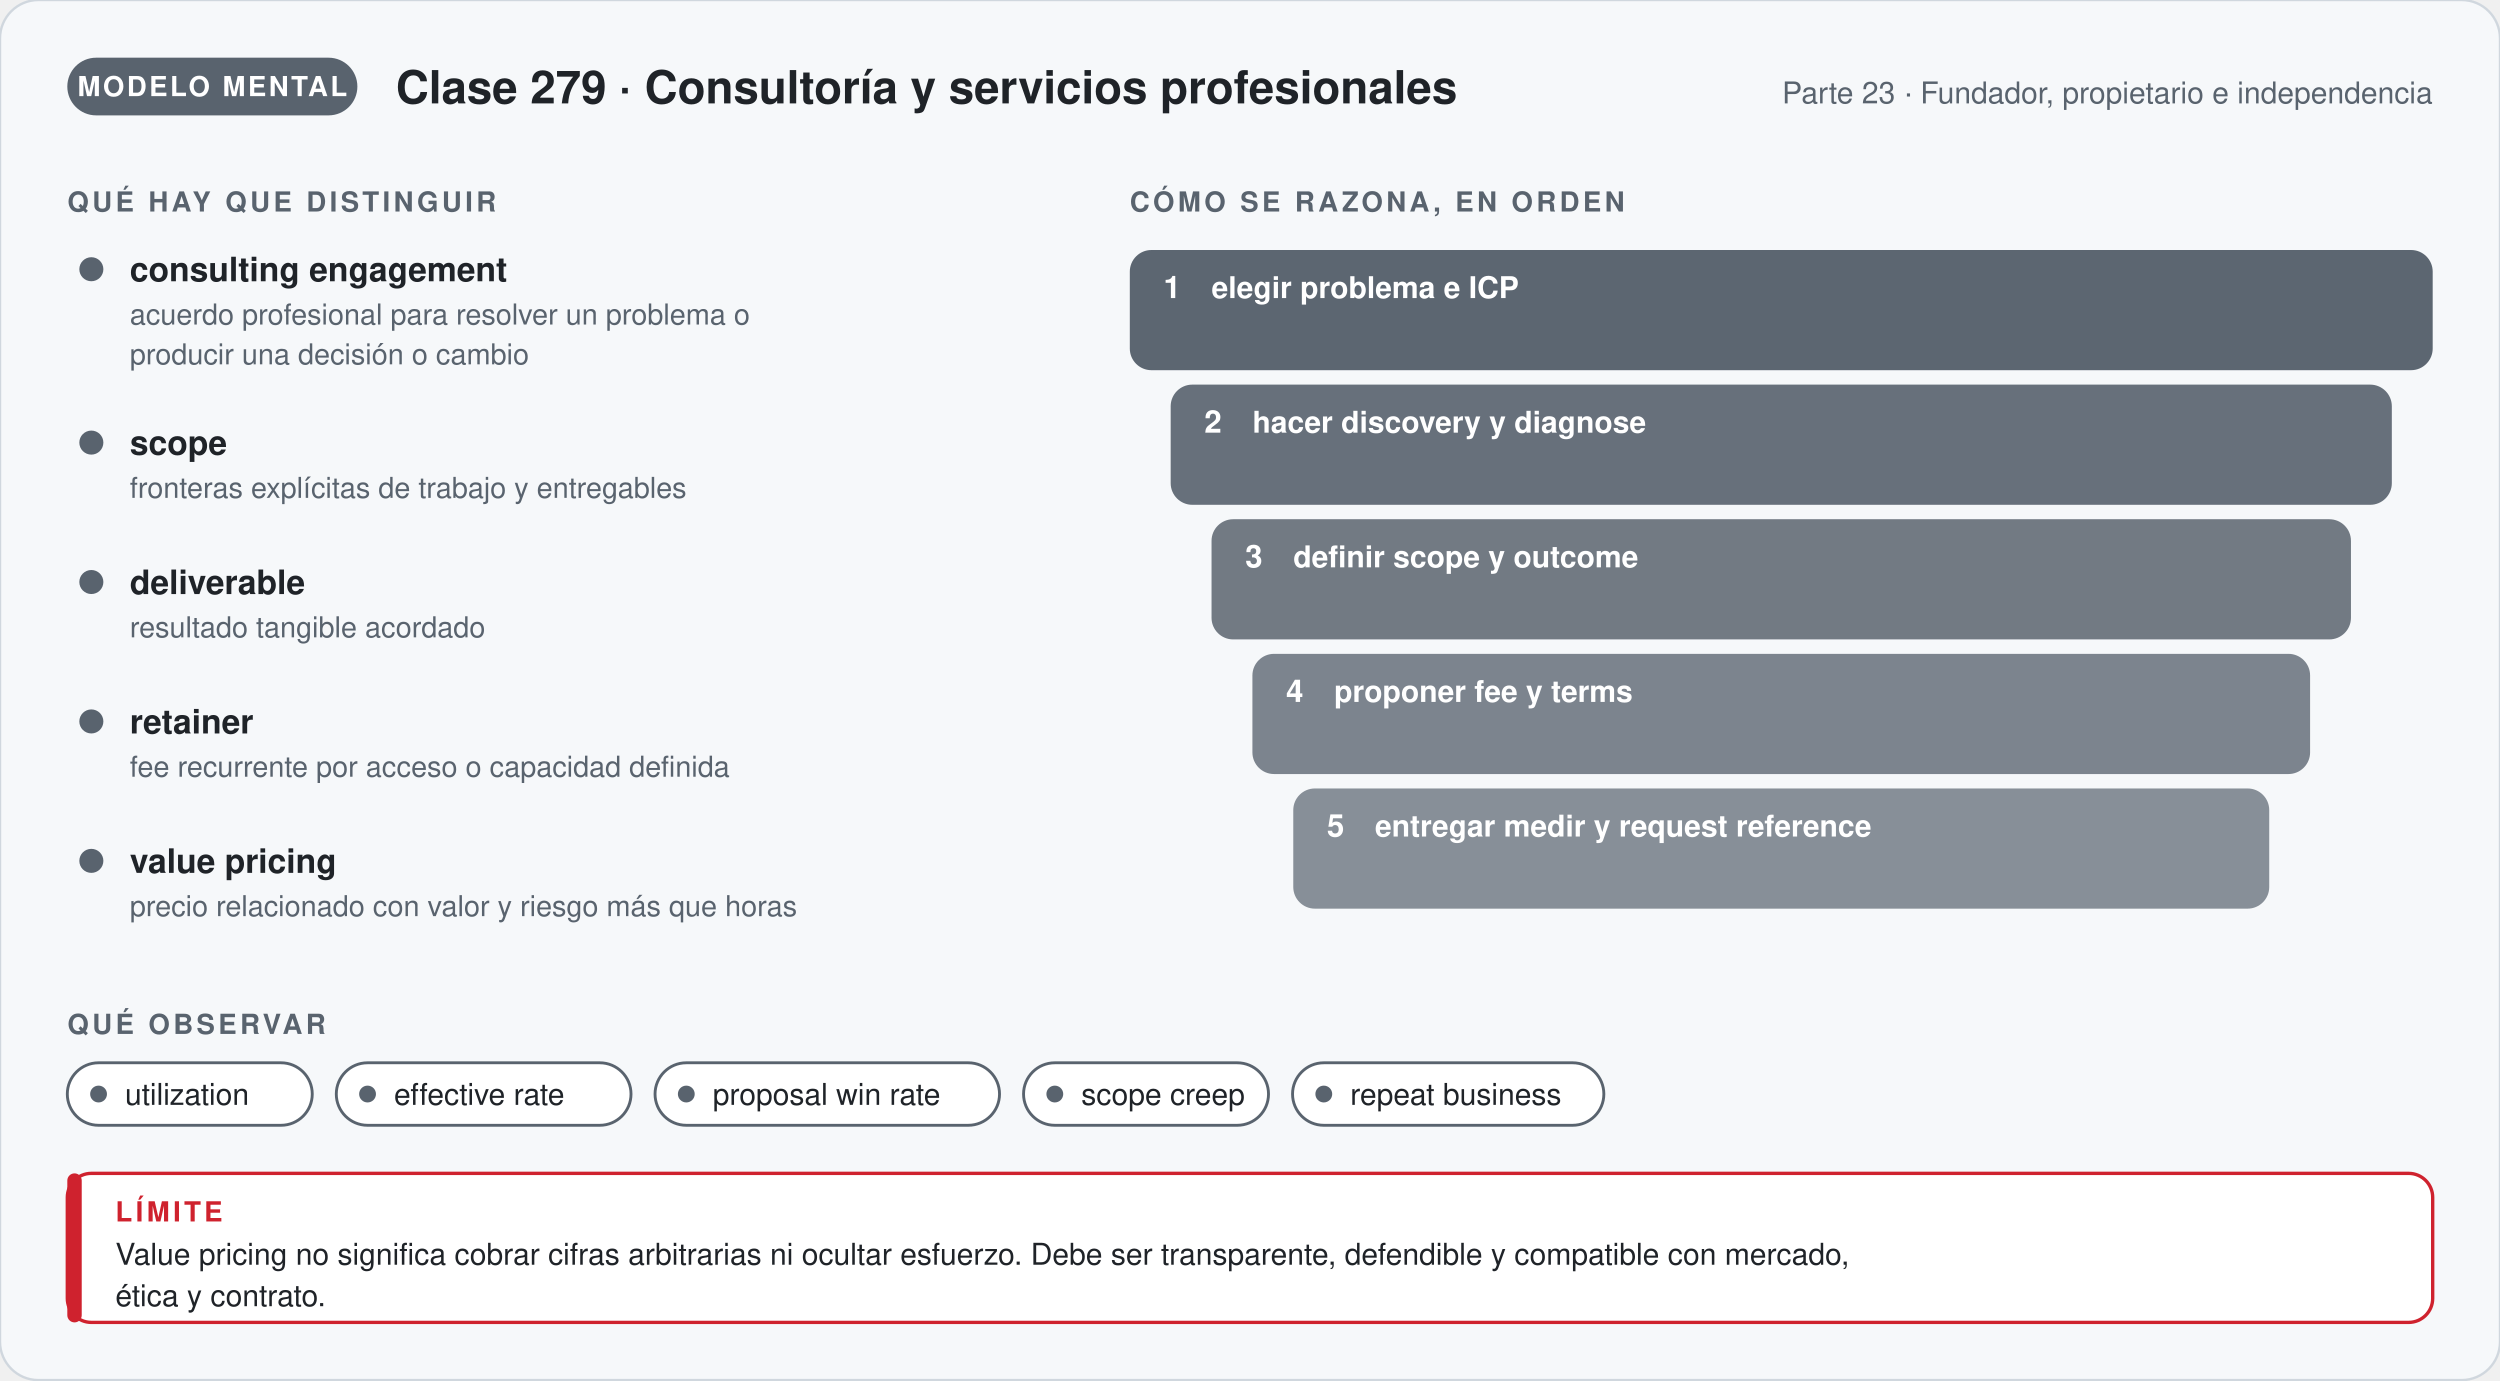
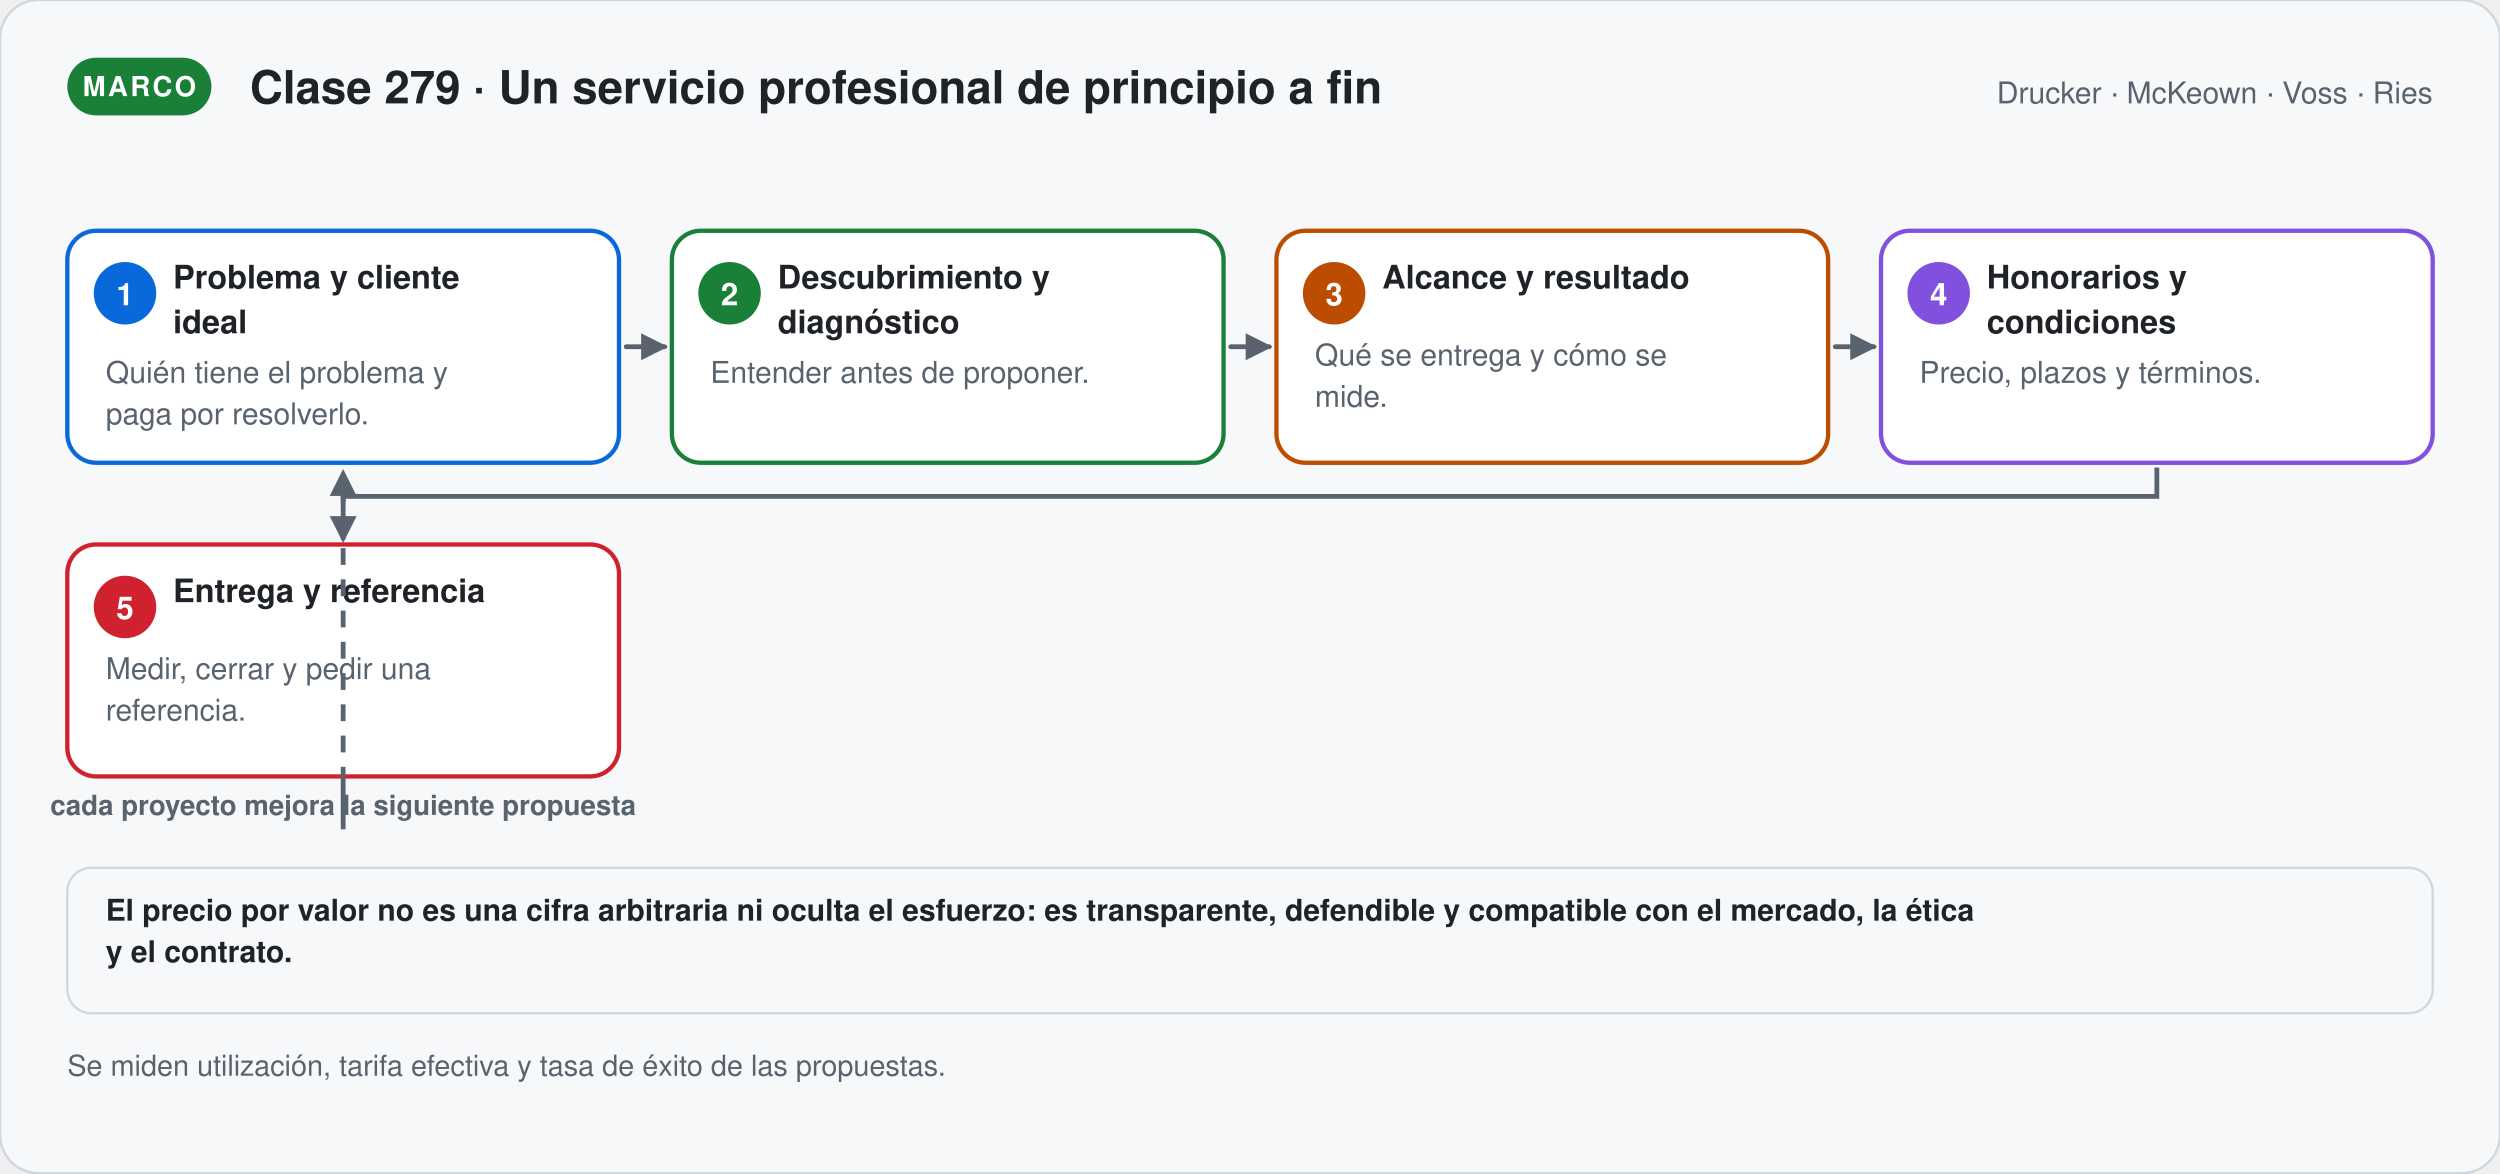
- <svg xmlns="http://www.w3.org/2000/svg" viewBox="0 0 1040 574.12" width="1040" role="img" aria-labelledby="t-g279 d-g279" font-family="'Segoe UI', 'Helvetica Neue', Helvetica, Arial, sans-serif">
+ <svg xmlns="http://www.w3.org/2000/svg" viewBox="0 0 1040 488.06" width="1040" role="img" aria-labelledby="t-s279 d-s279" font-family="'Segoe UI', 'Helvetica Neue', Helvetica, Arial, sans-serif">
  <defs>
-     <marker id="p-g279" viewBox="0 0 10 10" refX="8" refY="5" markerWidth="7" markerHeight="7" orient="auto">
+     <marker id="p-s279" viewBox="0 0 10 10" refX="8" refY="5" markerWidth="7" markerHeight="7" orient="auto">
      <path d="M1,1 L9,5 L1,9 Z" fill="#59636e" />
    </marker>
  </defs>
-   <rect width="1040" height="574.12" rx="16" fill="#f6f8fa" stroke="#d0d7de" />
-   <rect x="28" y="24" width="120.67" height="24" rx="12" fill="#59636e" />
-   <text x="88.335" y="40" font-size="11.5" font-weight="700" fill="#ffffff" text-anchor="middle" letter-spacing="1">MODELO MENTAL</text>
-   <text x="164.67" y="43" font-size="19" font-weight="700" fill="#1f2328" text-anchor="start">Clase 279 · Consultoría y servicios profesionales</text>
-   <text x="1012" y="43" font-size="12.5" font-weight="400" fill="#59636e" text-anchor="end">Parte 23 · Fundador, propietario e independencia</text>
-   <text x="28" y="88" font-size="11.5" font-weight="700" fill="#59636e" text-anchor="start" letter-spacing="1.4">QUÉ HAY QUE DISTINGUIR</text>
-   <circle cx="38" cy="112" r="5" fill="#59636e" />
-   <text x="54" y="117" font-size="14" font-weight="700" fill="#1f2328" text-anchor="start">consulting engagement</text>
-   <text x="54" y="135" font-size="12" font-weight="400" fill="#59636e" text-anchor="start">acuerdo profesional para resolver un problema o</text>
-   <text x="54" y="151.56" font-size="12" font-weight="400" fill="#59636e" text-anchor="start">producir una decisión o cambio</text>
-   <circle cx="38" cy="184.12" r="5" fill="#59636e" />
-   <text x="54" y="189.12" font-size="14" font-weight="700" fill="#1f2328" text-anchor="start">scope</text>
-   <text x="54" y="207.12" font-size="12" font-weight="400" fill="#59636e" text-anchor="start">fronteras explícitas de trabajo y entregables</text>
-   <circle cx="38" cy="242.12" r="5" fill="#59636e" />
-   <text x="54" y="247.12" font-size="14" font-weight="700" fill="#1f2328" text-anchor="start">deliverable</text>
-   <text x="54" y="265.12" font-size="12" font-weight="400" fill="#59636e" text-anchor="start">resultado tangible acordado</text>
-   <circle cx="38" cy="300.12" r="5" fill="#59636e" />
-   <text x="54" y="305.12" font-size="14" font-weight="700" fill="#1f2328" text-anchor="start">retainer</text>
-   <text x="54" y="323.12" font-size="12" font-weight="400" fill="#59636e" text-anchor="start">fee recurrente por acceso o capacidad definida</text>
-   <circle cx="38" cy="358.12" r="5" fill="#59636e" />
-   <text x="54" y="363.12" font-size="14" font-weight="700" fill="#1f2328" text-anchor="start">value pricing</text>
-   <text x="54" y="381.12" font-size="12" font-weight="400" fill="#59636e" text-anchor="start">precio relacionado con valor y riesgo más que horas</text>
-   <text x="470" y="88" font-size="11.5" font-weight="700" fill="#59636e" text-anchor="start" letter-spacing="1.4">CÓMO SE RAZONA, EN ORDEN</text>
-   <rect x="470" y="104" width="542" height="50" rx="9" fill="#59636e" stroke="#59636e" stroke-width="0" fill-opacity="0.98" />
-   <text x="484" y="124" font-size="13" font-weight="800" fill="#ffffff" text-anchor="start">1</text>
-   <text x="504" y="124" font-size="12.5" font-weight="600" fill="#ffffff" text-anchor="start">elegir problema e ICP</text>
-   <rect x="487" y="160" width="508" height="50" rx="9" fill="#59636e" stroke="#59636e" stroke-width="0" fill-opacity="0.91" />
-   <text x="501" y="180" font-size="13" font-weight="800" fill="#ffffff" text-anchor="start">2</text>
-   <text x="521" y="180" font-size="12.5" font-weight="600" fill="#ffffff" text-anchor="start">hacer discovery y diagnose</text>
-   <rect x="504" y="216" width="474" height="50" rx="9" fill="#59636e" stroke="#59636e" stroke-width="0" fill-opacity="0.84" />
-   <text x="518" y="236" font-size="13" font-weight="800" fill="#ffffff" text-anchor="start">3</text>
-   <text x="538" y="236" font-size="12.5" font-weight="600" fill="#ffffff" text-anchor="start">definir scope y outcome</text>
-   <rect x="521" y="272" width="440" height="50" rx="9" fill="#59636e" stroke="#59636e" stroke-width="0" fill-opacity="0.77" />
-   <text x="535" y="292" font-size="13" font-weight="800" fill="#ffffff" text-anchor="start">4</text>
-   <text x="555" y="292" font-size="12.5" font-weight="600" fill="#ffffff" text-anchor="start">proponer fee y terms</text>
-   <rect x="538" y="328" width="406" height="50" rx="9" fill="#59636e" stroke="#59636e" stroke-width="0" fill-opacity="0.7" />
-   <text x="552" y="348" font-size="13" font-weight="800" fill="#ffffff" text-anchor="start">5</text>
-   <text x="572" y="348" font-size="12.5" font-weight="600" fill="#ffffff" text-anchor="start">entregar medir y request reference</text>
-   <text x="28" y="430.12" font-size="11.5" font-weight="700" fill="#59636e" text-anchor="start" letter-spacing="1.4">QUÉ OBSERVAR</text>
-   <rect x="28" y="442.12" width="101.9" height="26" rx="13" fill="#ffffff" stroke="#59636e" stroke-width="1.2" />
-   <circle cx="41" cy="455.12" r="3.5" fill="#59636e" />
-   <text x="52" y="459.62" font-size="12.5" font-weight="400" fill="#1f2328" text-anchor="start">utilization</text>
-   <rect x="139.9" y="442.12" width="122.6" height="26" rx="13" fill="#ffffff" stroke="#59636e" stroke-width="1.2" />
-   <circle cx="152.9" cy="455.12" r="3.5" fill="#59636e" />
-   <text x="163.9" y="459.62" font-size="12.5" font-weight="400" fill="#1f2328" text-anchor="start">effective rate</text>
-   <rect x="272.5" y="442.12" width="143.3" height="26" rx="13" fill="#ffffff" stroke="#59636e" stroke-width="1.2" />
-   <circle cx="285.5" cy="455.12" r="3.5" fill="#59636e" />
-   <text x="296.5" y="459.62" font-size="12.5" font-weight="400" fill="#1f2328" text-anchor="start">proposal win rate</text>
-   <rect x="425.8" y="442.12" width="101.9" height="26" rx="13" fill="#ffffff" stroke="#59636e" stroke-width="1.2" />
-   <circle cx="438.8" cy="455.12" r="3.5" fill="#59636e" />
-   <text x="449.8" y="459.62" font-size="12.5" font-weight="400" fill="#1f2328" text-anchor="start">scope creep</text>
-   <rect x="537.7" y="442.12" width="129.5" height="26" rx="13" fill="#ffffff" stroke="#59636e" stroke-width="1.2" />
-   <circle cx="550.7" cy="455.12" r="3.5" fill="#59636e" />
-   <text x="561.7" y="459.62" font-size="12.5" font-weight="400" fill="#1f2328" text-anchor="start">repeat business</text>
-   <rect x="28" y="488.12" width="984" height="62" rx="10" fill="#ffffff" stroke="#cf222e" stroke-width="1.4" />
-   <rect x="28" y="488.12" width="6" height="62" rx="3" fill="#cf222e" />
-   <text x="48" y="508.12" font-size="11.5" font-weight="700" fill="#cf222e" text-anchor="start" letter-spacing="1.4">LÍMITE</text>
-   <text x="48" y="526.12" font-size="12.5" font-weight="400" fill="#1f2328" text-anchor="start">Value pricing no significa cobrar cifras arbitrarias ni ocultar esfuerzo. Debe ser transparente, defendible y compatible con mercado,</text>
-   <text x="48" y="543.37" font-size="12.5" font-weight="400" fill="#1f2328" text-anchor="start">ética y contrato.</text>
+   <rect width="1040" height="488.06" rx="16" fill="#f6f8fa" stroke="#d0d7de" />
+   <rect x="28" y="24" width="59.95" height="24" rx="12" fill="#1a7f37" />
+   <text x="57.975" y="40" font-size="11.5" font-weight="700" fill="#ffffff" text-anchor="middle" letter-spacing="1">MARCO</text>
+   <text x="103.95" y="43" font-size="19" font-weight="700" fill="#1f2328" text-anchor="start">Clase 279 · Un servicio profesional de principio a fin</text>
+   <text x="1012" y="43" font-size="12.5" font-weight="400" fill="#59636e" text-anchor="end">Drucker · McKeown · Voss · Ries</text>
+   <rect x="28" y="96" width="229.5" height="96.5" rx="12" fill="#ffffff" stroke="#0969da" stroke-width="1.8" />
+   <circle cx="52.0" cy="122.0" r="13" fill="#0969da" />
+   <text x="52" y="127" font-size="13" font-weight="700" fill="#ffffff" text-anchor="middle">1</text>
+   <text x="72" y="120" font-size="13.5" font-weight="700" fill="#1f2328" text-anchor="start">Problema y cliente</text>
+   <text x="72" y="138.63" font-size="13.5" font-weight="700" fill="#1f2328" text-anchor="start">ideal</text>
+   <text x="44" y="159.26" font-size="12.5" font-weight="400" fill="#59636e" text-anchor="start">Quién tiene el problema y</text>
+   <text x="44" y="176.51" font-size="12.5" font-weight="400" fill="#59636e" text-anchor="start">paga por resolverlo.</text>
+   <path d="M260.5,144.25 L276.5,144.25" stroke="#59636e" stroke-width="2" fill="none" stroke-linecap="round" marker-end="url(#p-s279)" />
+   <rect x="279.5" y="96" width="229.5" height="96.5" rx="12" fill="#ffffff" stroke="#1a7f37" stroke-width="1.8" />
+   <circle cx="303.5" cy="122.0" r="13" fill="#1a7f37" />
+   <text x="303.5" y="127" font-size="13" font-weight="700" fill="#ffffff" text-anchor="middle">2</text>
+   <text x="323.5" y="120" font-size="13.5" font-weight="700" fill="#1f2328" text-anchor="start">Descubrimiento y</text>
+   <text x="323.5" y="138.63" font-size="13.5" font-weight="700" fill="#1f2328" text-anchor="start">diagnóstico</text>
+   <text x="295.5" y="159.26" font-size="12.5" font-weight="400" fill="#59636e" text-anchor="start">Entender antes de proponer.</text>
+   <path d="M512,144.25 L528,144.25" stroke="#59636e" stroke-width="2" fill="none" stroke-linecap="round" marker-end="url(#p-s279)" />
+   <rect x="531" y="96" width="229.5" height="96.5" rx="12" fill="#ffffff" stroke="#bc4c00" stroke-width="1.8" />
+   <circle cx="555.0" cy="122.0" r="13" fill="#bc4c00" />
+   <text x="555" y="127" font-size="13" font-weight="700" fill="#ffffff" text-anchor="middle">3</text>
+   <text x="575" y="120" font-size="13.5" font-weight="700" fill="#1f2328" text-anchor="start">Alcance y resultado</text>
+   <text x="547" y="152" font-size="12.5" font-weight="400" fill="#59636e" text-anchor="start">Qué se entrega y cómo se</text>
+   <text x="547" y="169.25" font-size="12.5" font-weight="400" fill="#59636e" text-anchor="start">mide.</text>
+   <path d="M763.5,144.25 L779.5,144.25" stroke="#59636e" stroke-width="2" fill="none" stroke-linecap="round" marker-end="url(#p-s279)" />
+   <rect x="782.5" y="96" width="229.5" height="96.5" rx="12" fill="#ffffff" stroke="#8250df" stroke-width="1.8" />
+   <circle cx="806.5" cy="122.0" r="13" fill="#8250df" />
+   <text x="806.5" y="127" font-size="13" font-weight="700" fill="#ffffff" text-anchor="middle">4</text>
+   <text x="826.5" y="120" font-size="13.5" font-weight="700" fill="#1f2328" text-anchor="start">Honorarios y</text>
+   <text x="826.5" y="138.63" font-size="13.5" font-weight="700" fill="#1f2328" text-anchor="start">condiciones</text>
+   <text x="798.5" y="159.26" font-size="12.5" font-weight="400" fill="#59636e" text-anchor="start">Precio, plazos y términos.</text>
+   <path d="M897.25,194.5 V206.5 H142.75 V224.5" stroke="#59636e" stroke-width="2" fill="none" marker-end="url(#p-s279)" />
+   <rect x="28" y="226.5" width="229.5" height="96.5" rx="12" fill="#ffffff" stroke="#cf222e" stroke-width="1.8" />
+   <circle cx="52.0" cy="252.5" r="13" fill="#cf222e" />
+   <text x="52" y="257.5" font-size="13" font-weight="700" fill="#ffffff" text-anchor="middle">5</text>
+   <text x="72" y="250.5" font-size="13.5" font-weight="700" fill="#1f2328" text-anchor="start">Entrega y referencia</text>
+   <text x="44" y="282.5" font-size="12.5" font-weight="400" fill="#59636e" text-anchor="start">Medir, cerrar y pedir una</text>
+   <text x="44" y="299.75" font-size="12.5" font-weight="400" fill="#59636e" text-anchor="start">referencia.</text>
+   <path d="M142.75,325.0 V345.0 H142.75 V196.5" stroke="#59636e" stroke-width="2" fill="none" stroke-dasharray="7 6" marker-end="url(#p-s279)" />
+   <text x="142.75" y="339" font-size="11.5" font-weight="600" fill="#59636e" text-anchor="middle">cada proyecto mejora la siguiente propuesta</text>
+   <rect x="28" y="361" width="984" height="60.5" rx="10" fill="#f6f8fa" stroke="#d0d7de" stroke-width="1" />
+   <text x="44" y="383" font-size="12.5" font-weight="600" fill="#1f2328" text-anchor="start">El precio por valor no es una cifra arbitraria ni oculta el esfuerzo: es transparente, defendible y compatible con el mercado, la ética</text>
+   <text x="44" y="400.25" font-size="12.5" font-weight="600" fill="#1f2328" text-anchor="start">y el contrato.</text>
+   <text x="28" y="447.5" font-size="12" font-weight="400" fill="#59636e" text-anchor="start">Se miden utilización, tarifa efectiva y tasa de éxito de las propuestas.</text>
</svg>
